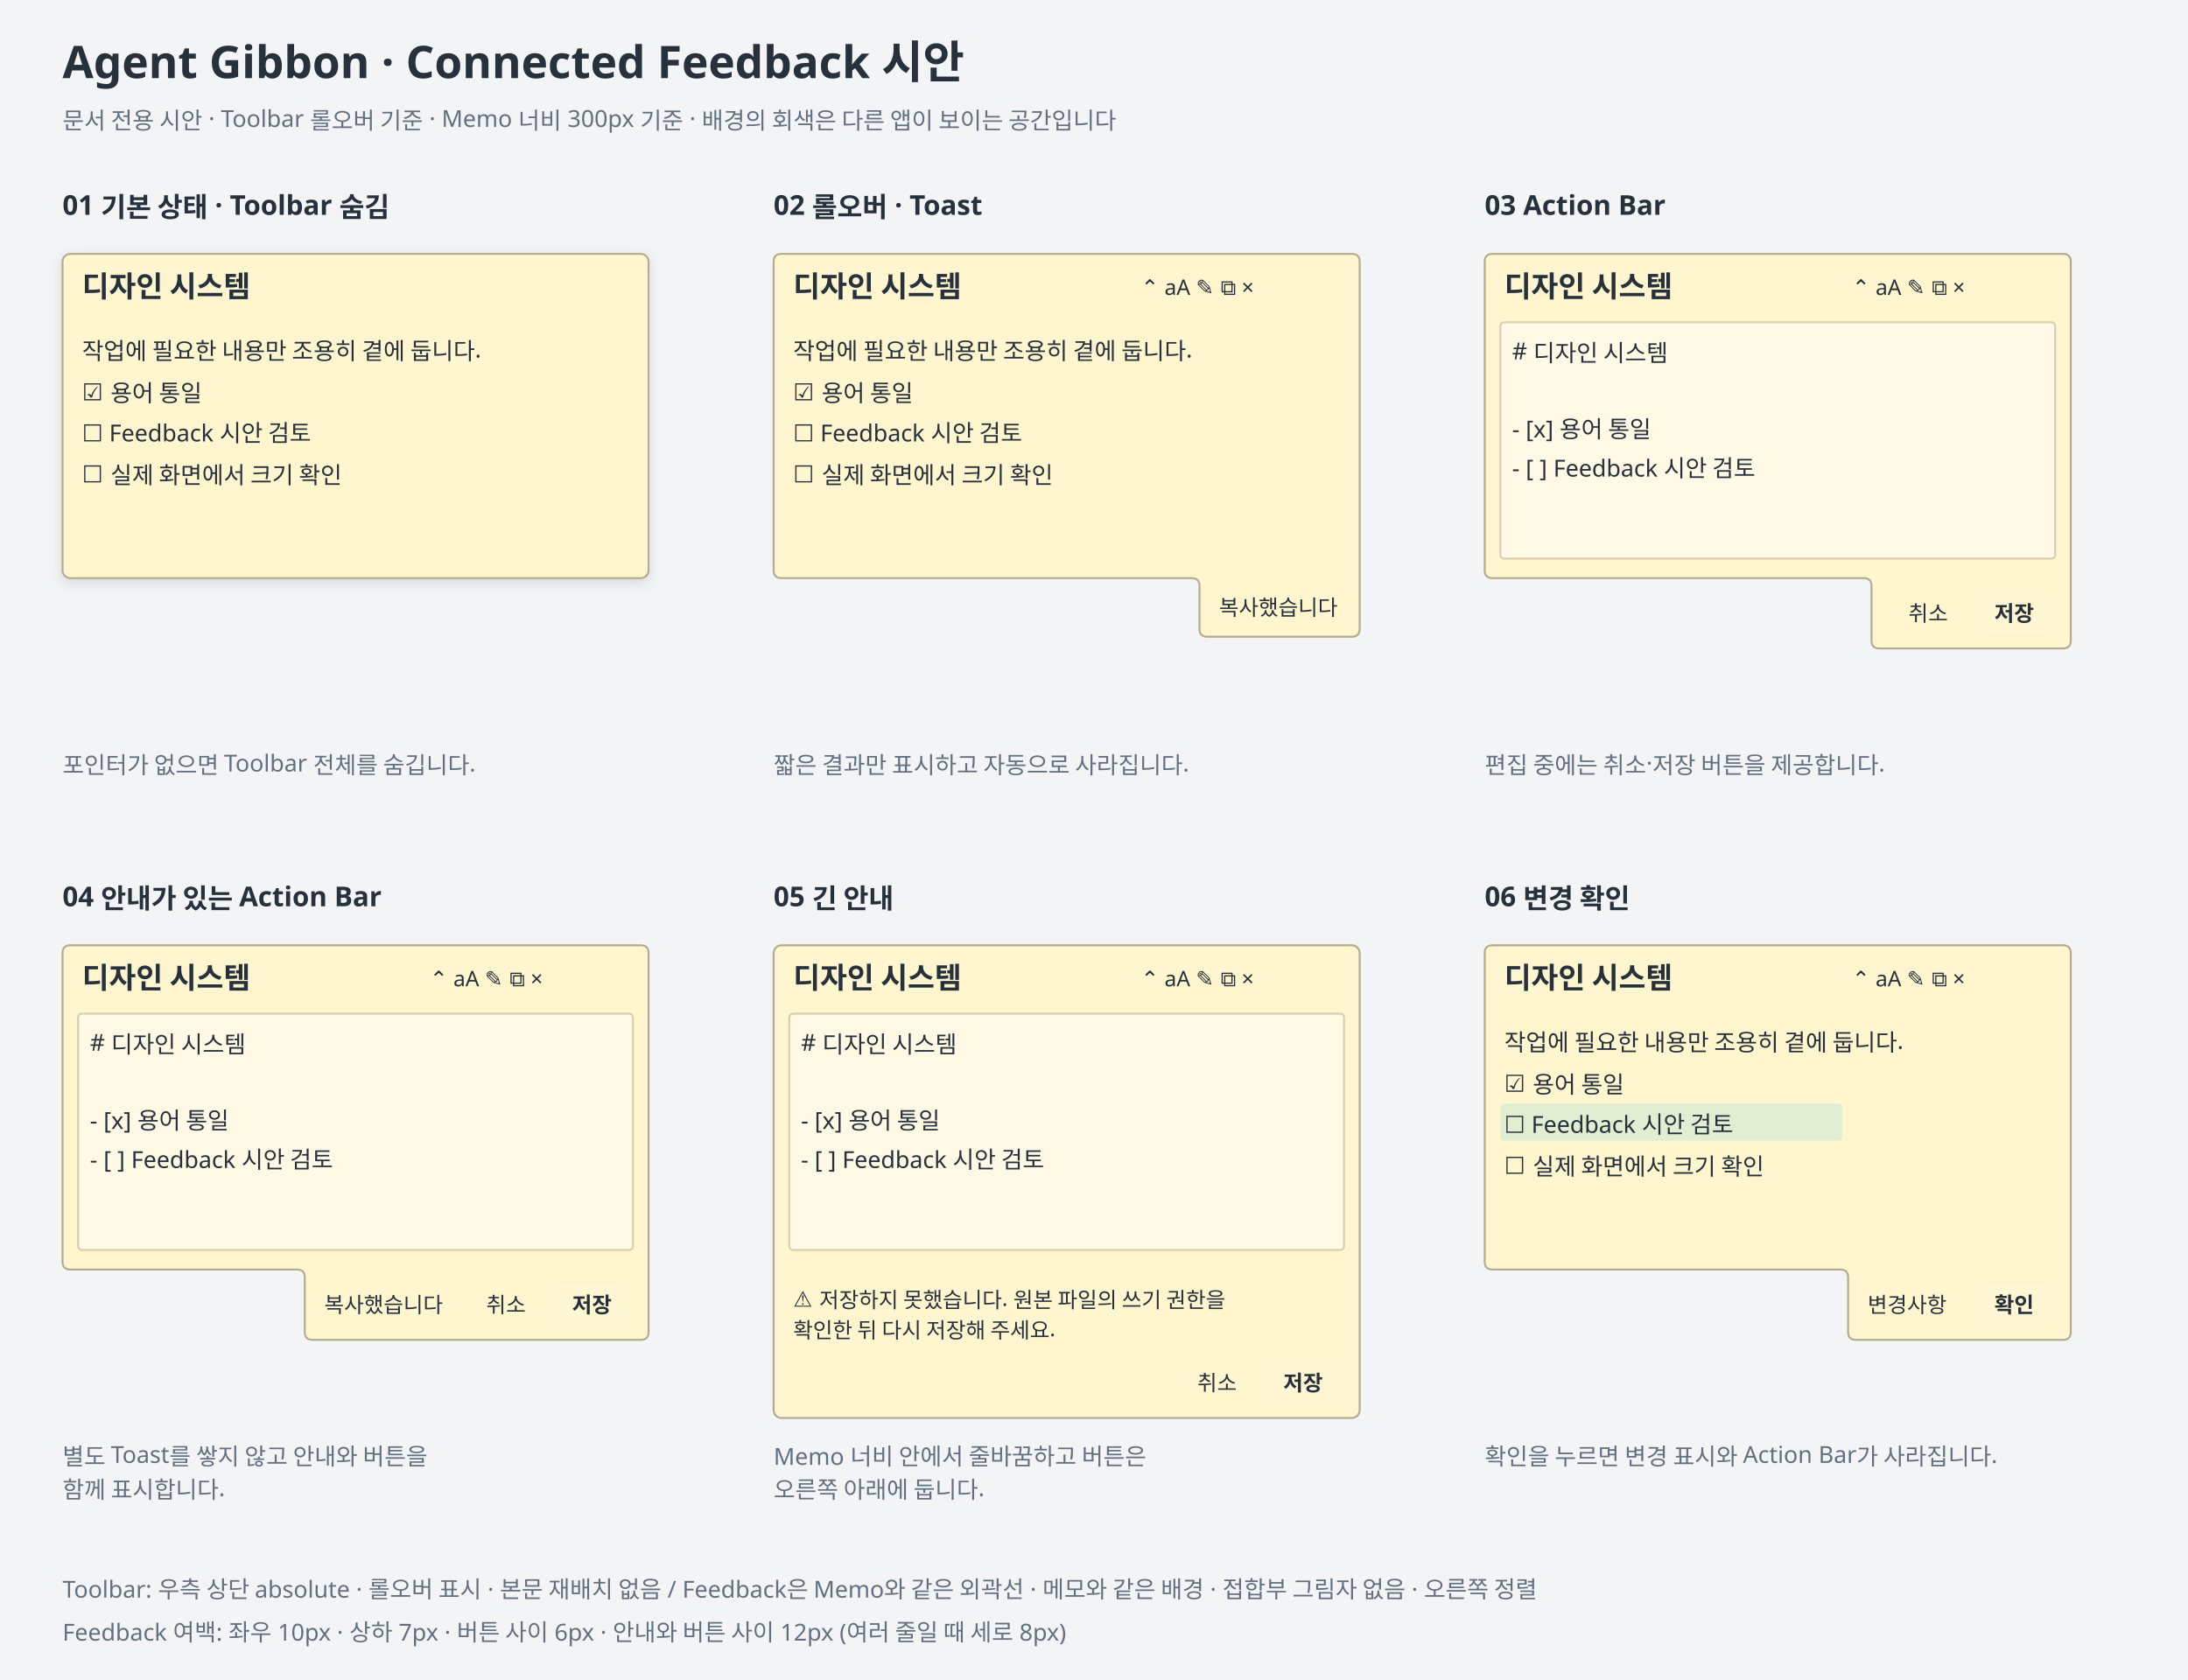
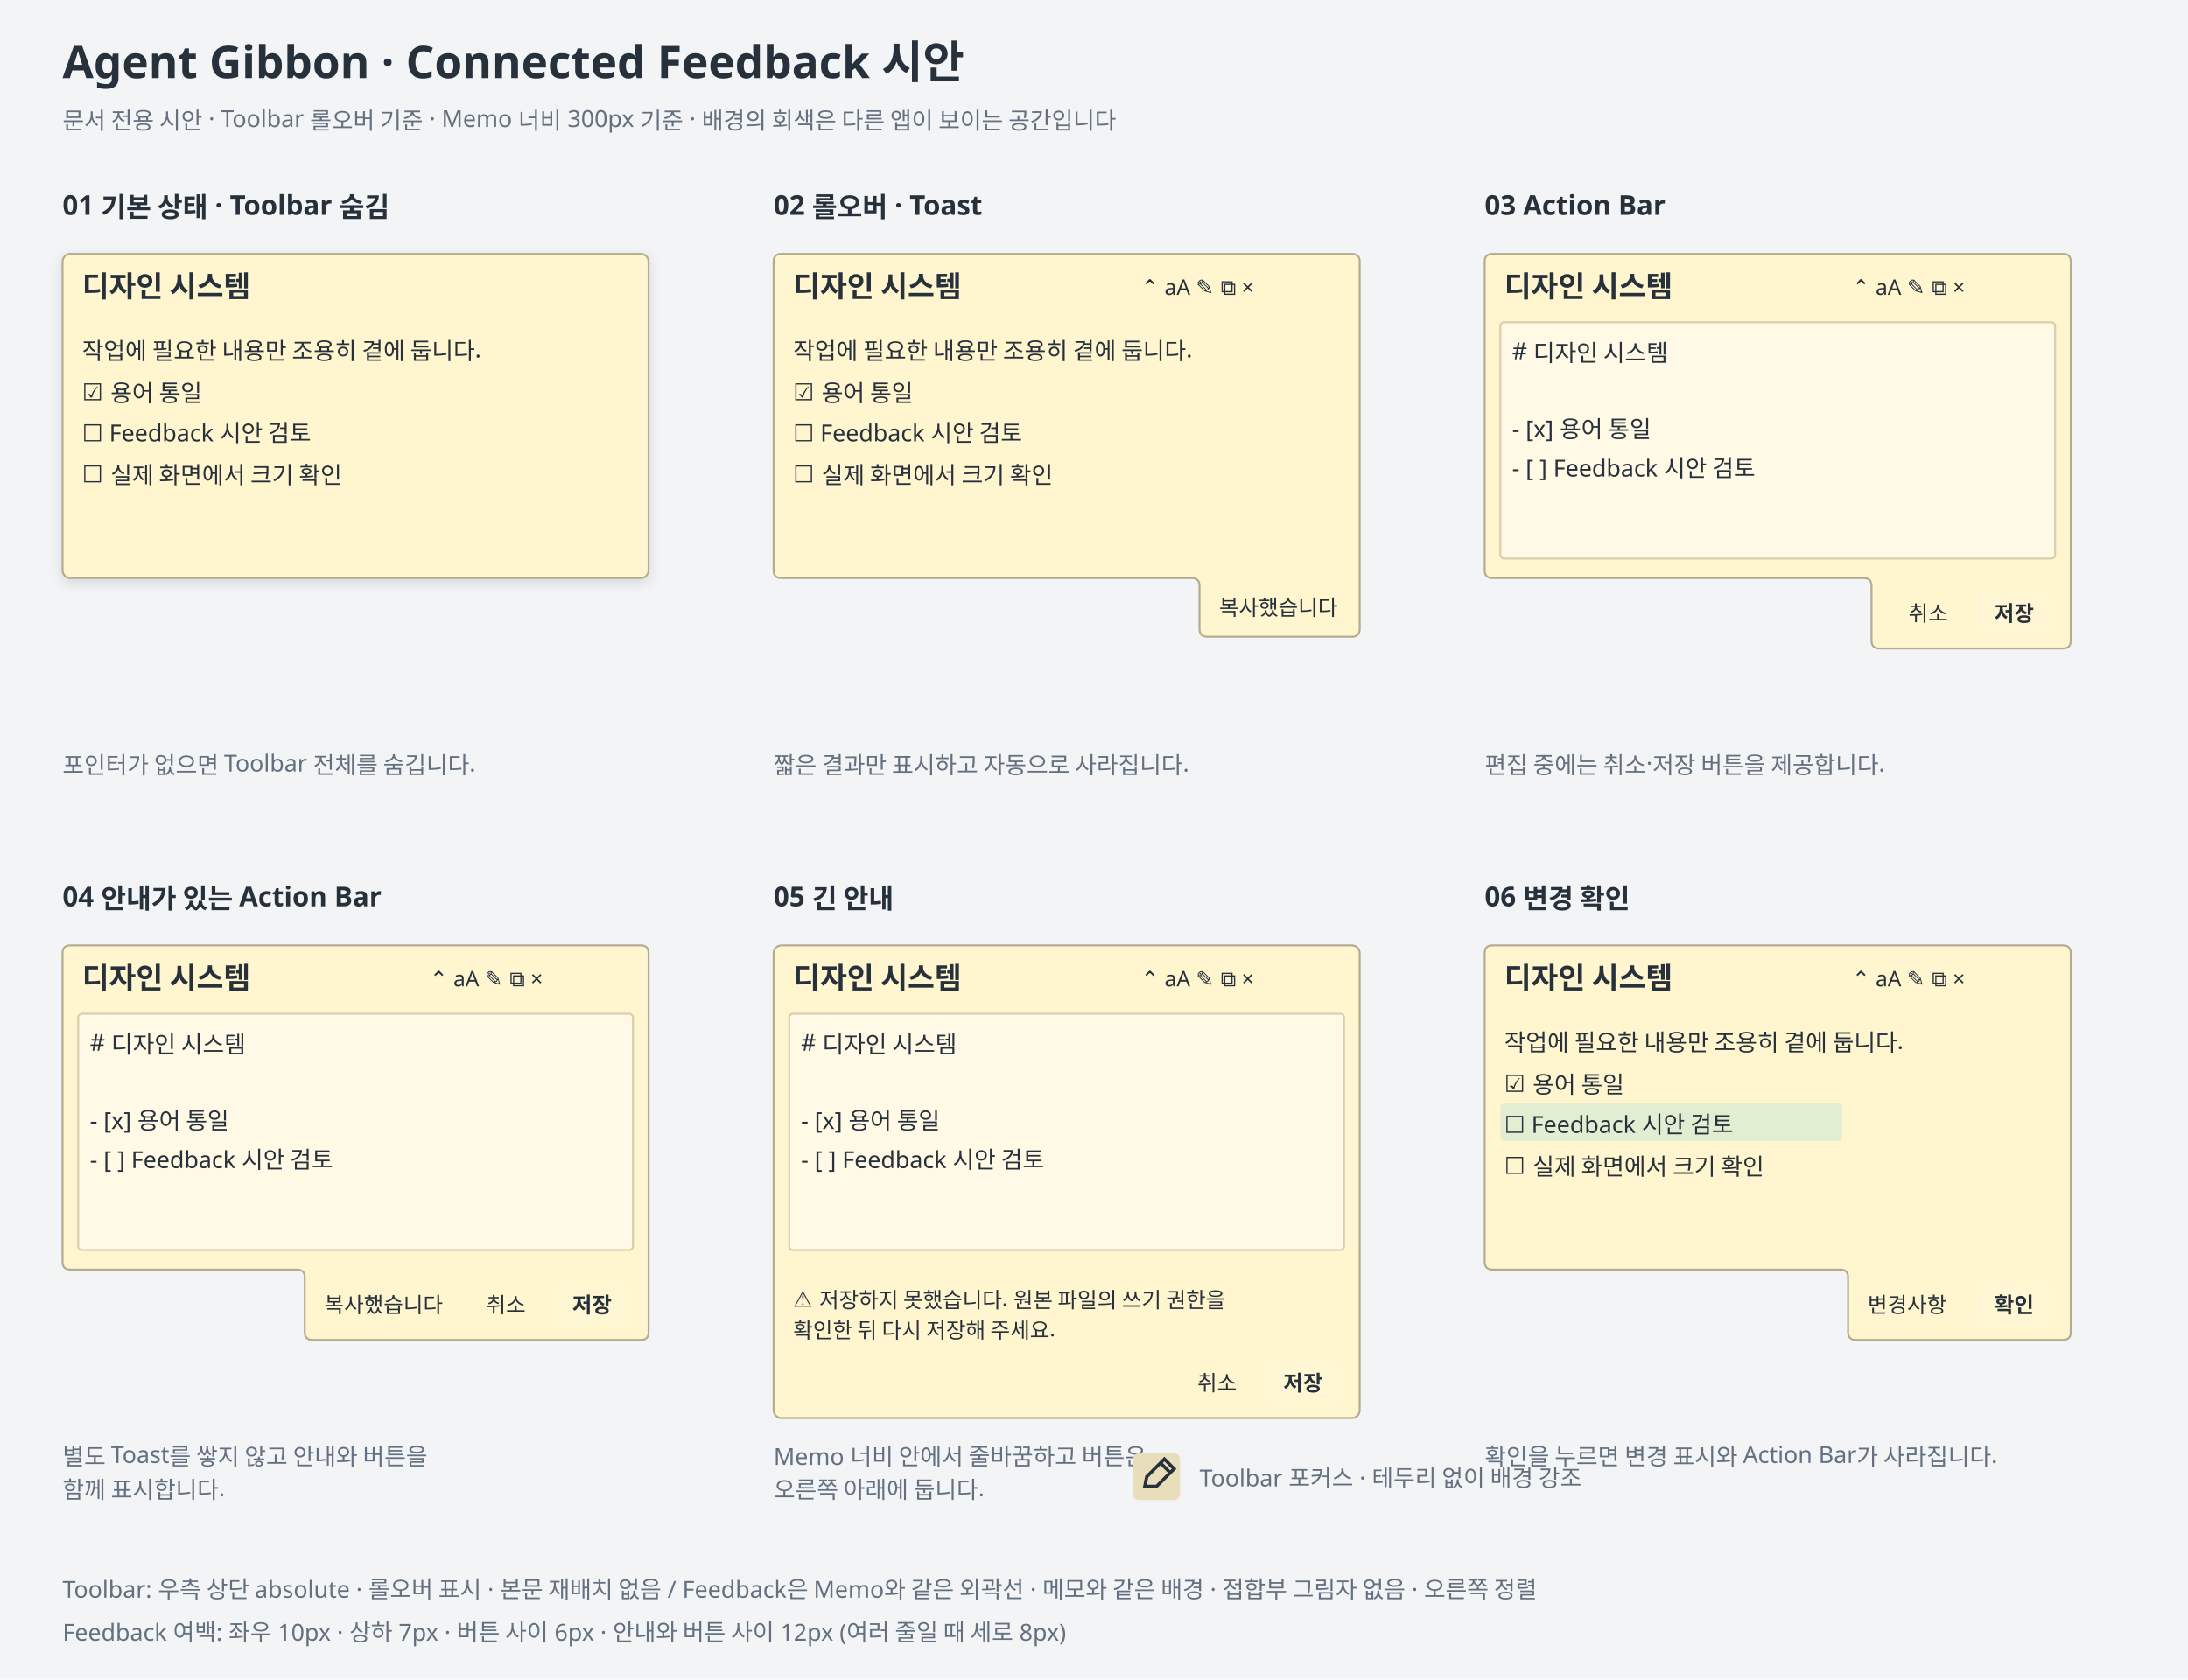
<svg xmlns="http://www.w3.org/2000/svg" width="1120" height="860" viewBox="0 0 1120 860">
  <defs>
    <filter id="shadow" x="-20%" y="-20%" width="140%" height="150%">
      <feDropShadow dx="0" dy="2" stdDeviation="3" flood-opacity=".12" />
    </filter>
    <clipPath id="memo-edge-15">
      <rect x="395" y="129" width="302" height="168" />
    </clipPath>
    <clipPath id="memo-edge-25">
      <rect x="759" y="129" width="302" height="168" />
    </clipPath>
    <clipPath id="memo-edge-39">
      <rect x="31" y="483" width="302" height="168" />
    </clipPath>
    <clipPath id="memo-edge-55">
      <rect x="395" y="483" width="302" height="168" />
    </clipPath>
    <clipPath id="memo-edge-72">
      <rect x="759" y="483" width="302" height="168" />
    </clipPath>
  </defs>
  <rect width="1120" height="860" fill="#f3f4f6" />
  <style>text{font-family:"Apple SD Gothic Neo",sans-serif;fill:#27313c}.label{font-size:14px;font-weight:600}.caption{font-size:12px;fill:#637080}.ui{font-size:11px}.body{font-size:12px}.title{font-size:15px;font-weight:600}</style>
  <text x="32" y="40" font-size="23" font-weight="700">Agent Gibbon · Connected Feedback 시안</text>
  <text x="32" y="66" class="caption">문서 전용 시안 · Toolbar 롤오버 기준 · Memo 너비 300px 기준 · 배경의 회색은 다른 앱이 보이는 공간입니다</text>
  <text x="32" y="110" class="label">01  기본 상태 · Toolbar 숨김</text>
  <rect x="32" y="130" width="300" height="166" rx="4" fill="#fff5cf" stroke="#b3ac91" filter="url(#shadow)" />
  <text x="42" y="152" class="title">디자인 시스템</text>
  <text x="220" y="151" class="ui" opacity="0">⌃   aA   ✎   ⧉   ×</text>
  <text x="42" y="184" class="body">작업에 필요한 내용만 조용히 곁에 둡니다.</text>
  <text x="42" y="205" class="body">☑ 용어 통일</text>
  <text x="42" y="226" class="body">☐ Feedback 시안 검토</text>
  <text x="42" y="247" class="body">☐ 실제 화면에서 크기 확인</text>
  <text x="32" y="396" class="caption">포인터가 없으면 Toolbar 전체를 숨깁니다.</text>
  <text x="396" y="110" class="label">02  롤오버 · Toast</text>
  <path d="M 400 130 H 692 Q 696 130 696 134 V 322 Q 696 326 692 326 H 618 Q 614 326 614 322 V 300 Q 614 296 610 296 H 400 Q 396 296 396 292 V 134 Q 396 130 400 130 Z" fill="#fff5cf" stroke="none" />
  <path d="M 400 130 H 692 Q 696 130 696 134 V 322 Q 696 326 692 326 H 618 Q 614 326 614 322 V 300 Q 614 296 610 296 H 400 Q 396 296 396 292 V 134 Q 396 130 400 130 Z" fill="none" stroke="#b3ac91" />
  <text x="406" y="152" class="title">디자인 시스템</text>
  <text x="584" y="151" class="ui" opacity="1">⌃   aA   ✎   ⧉   ×</text>
  <text x="406" y="184" class="body">작업에 필요한 내용만 조용히 곁에 둡니다.</text>
  <text x="406" y="205" class="body">☑ 용어 통일</text>
  <text x="406" y="226" class="body">☐ Feedback 시안 검토</text>
  <text x="406" y="247" class="body">☐ 실제 화면에서 크기 확인</text>
  <text x="624" y="315" class="ui">복사했습니다</text>
  <text x="396" y="396" class="caption">짧은 결과만 표시하고 자동으로 사라집니다.</text>
  <text x="760" y="110" class="label">03  Action Bar</text>
  <path d="M 764 130 H 1056 Q 1060 130 1060 134 V 328 Q 1060 332 1056 332 H 962 Q 958 332 958 328 V 300 Q 958 296 954 296 H 764 Q 760 296 760 292 V 134 Q 760 130 764 130 Z" fill="#fff5cf" stroke="none" />
  <path d="M 764 130 H 1056 Q 1060 130 1060 134 V 328 Q 1060 332 1056 332 H 962 Q 958 332 958 328 V 300 Q 958 296 954 296 H 764 Q 760 296 760 292 V 134 Q 760 130 764 130 Z" fill="none" stroke="#b3ac91" />
  <text x="770" y="152" class="title">디자인 시스템</text>
  <text x="948" y="151" class="ui" opacity="1">⌃   aA   ✎   ⧉   ×</text>
  <rect x="768" y="165" width="284" height="121" rx="2" fill="#fff9e5" stroke="#d9cfaf" />
  <text x="774" y="184" class="body"># 디자인 시스템</text>
  <text x="774" y="204" class="body" />
  <text x="774" y="224" class="body">- [x] 용어 통일</text>
  <text x="774" y="244" class="body">- [ ] Feedback 시안 검토</text>
  <rect x="968" y="303" width="38" height="22" rx="3" fill="none" />
  <text x="987" y="318" class="ui" text-anchor="middle">취소</text>
  <rect x="1012" y="303" width="38" height="22" rx="3" fill="#fff6d4" />
  <text x="1031" y="318" class="ui" text-anchor="middle" font-weight="600">저장</text>
  <text x="760" y="396" class="caption">편집 중에는 취소·저장 버튼을 제공합니다.</text>
  <text x="32" y="464" class="label">04  안내가 있는 Action Bar</text>
  <path d="M 36 484 H 328 Q 332 484 332 488 V 682 Q 332 686 328 686 H 160 Q 156 686 156 682 V 654 Q 156 650 152 650 H 36 Q 32 650 32 646 V 488 Q 32 484 36 484 Z" fill="#fff5cf" stroke="none" />
  <path d="M 36 484 H 328 Q 332 484 332 488 V 682 Q 332 686 328 686 H 160 Q 156 686 156 682 V 654 Q 156 650 152 650 H 36 Q 32 650 32 646 V 488 Q 32 484 36 484 Z" fill="none" stroke="#b3ac91" />
  <text x="42" y="506" class="title">디자인 시스템</text>
  <text x="220" y="505" class="ui" opacity="1">⌃   aA   ✎   ⧉   ×</text>
  <rect x="40" y="519" width="284" height="121" rx="2" fill="#fff9e5" stroke="#d9cfaf" />
  <text x="46" y="538" class="body"># 디자인 시스템</text>
  <text x="46" y="558" class="body" />
  <text x="46" y="578" class="body">- [x] 용어 통일</text>
  <text x="46" y="598" class="body">- [ ] Feedback 시안 검토</text>
  <text x="166" y="672" class="ui">복사했습니다</text>
  <rect x="240" y="657" width="38" height="22" rx="3" fill="none" />
  <text x="259" y="672" class="ui" text-anchor="middle">취소</text>
  <rect x="284" y="657" width="38" height="22" rx="3" fill="#fff6d4" />
  <text x="303" y="672" class="ui" text-anchor="middle" font-weight="600">저장</text>
  <text x="32" y="750" class="caption">별도 Toast를 쌓지 않고 안내와 버튼을</text>
  <text x="32" y="767" class="caption">함께 표시합니다.</text>
  <text x="396" y="464" class="label">05  긴 안내</text>
  <rect x="396" y="484" width="300" height="242" rx="4" fill="#fff5cf" stroke="none" />
  <rect x="396" y="484" width="300" height="242" rx="4" fill="none" stroke="#b3ac91" />
  <text x="406" y="506" class="title">디자인 시스템</text>
  <text x="584" y="505" class="ui" opacity="1">⌃   aA   ✎   ⧉   ×</text>
  <rect x="404" y="519" width="284" height="121" rx="2" fill="#fff9e5" stroke="#d9cfaf" />
  <text x="410" y="538" class="body"># 디자인 시스템</text>
  <text x="410" y="558" class="body" />
  <text x="410" y="578" class="body">- [x] 용어 통일</text>
  <text x="410" y="598" class="body">- [ ] Feedback 시안 검토</text>
  <text x="406" y="669" class="ui">⚠ 저장하지 못했습니다. 원본 파일의 쓰기 권한을</text>
  <text x="406" y="685" class="ui">확인한 뒤 다시 저장해 주세요.</text>
  <rect x="604" y="697" width="38" height="22" rx="3" fill="none" />
  <text x="623" y="712" class="ui" text-anchor="middle">취소</text>
  <rect x="648" y="697" width="38" height="22" rx="3" fill="#fff6d4" />
  <text x="667" y="712" class="ui" text-anchor="middle" font-weight="600">저장</text>
  <text x="396" y="750" class="caption">Memo 너비 안에서 줄바꿈하고 버튼은</text>
  <text x="396" y="767" class="caption">오른쪽 아래에 둡니다.</text>
  <text x="760" y="464" class="label">06  변경 확인</text>
  <path d="M 764 484 H 1056 Q 1060 484 1060 488 V 682 Q 1060 686 1056 686 H 950 Q 946 686 946 682 V 654 Q 946 650 942 650 H 764 Q 760 650 760 646 V 488 Q 760 484 764 484 Z" fill="#fff5cf" stroke="none" />
  <path d="M 764 484 H 1056 Q 1060 484 1060 488 V 682 Q 1060 686 1056 686 H 950 Q 946 686 946 682 V 654 Q 946 650 942 650 H 764 Q 760 650 760 646 V 488 Q 760 484 764 484 Z" fill="none" stroke="#b3ac91" />
  <text x="770" y="506" class="title">디자인 시스템</text>
  <text x="948" y="505" class="ui" opacity="1">⌃   aA   ✎   ⧉   ×</text>
  <text x="770" y="538" class="body">작업에 필요한 내용만 조용히 곁에 둡니다.</text>
  <text x="770" y="559" class="body">☑ 용어 통일</text>
  <rect x="768" y="565" width="175" height="19" rx="2" fill="#e2eed1" />
  <text x="770" y="580" class="body">☐ Feedback 시안 검토</text>
  <text x="770" y="601" class="body">☐ 실제 화면에서 크기 확인</text>
  <text x="956" y="672" class="ui">변경사항</text>
  <rect x="1012" y="657" width="38" height="22" rx="3" fill="#fff6d4" />
  <text x="1031" y="672" class="ui" text-anchor="middle" font-weight="600">확인</text>
  <text x="760" y="750" class="caption">확인을 누르면 변경 표시와 Action Bar가 사라집니다.</text>
  <text x="32" y="818" class="caption">Toolbar: 우측 상단 absolute · 롤오버 표시 · 본문 재배치 없음 / Feedback은 Memo와 같은 외곽선 · 메모와 같은 배경 · 접합부 그림자 없음 · 오른쪽 정렬</text>
  <text x="32" y="840" class="caption">Feedback 여백: 좌우 10px · 상하 7px · 버튼 사이 6px · 안내와 버튼 사이 12px (여러 줄일 때 세로 8px)</text>
+   <g transform="translate(580 744)">
+     <rect width="24" height="24" rx="3" fill="#e8dfba" />
+     <path d="M6 17L7 12L16 3L21 8L12 17Z M14 5L19 10" fill="none" stroke="#27313c" stroke-width="1.7" />
+     <text x="34" y="17" class="caption">Toolbar 포커스 · 테두리 없이 배경 강조</text>
+   </g>
</svg>
